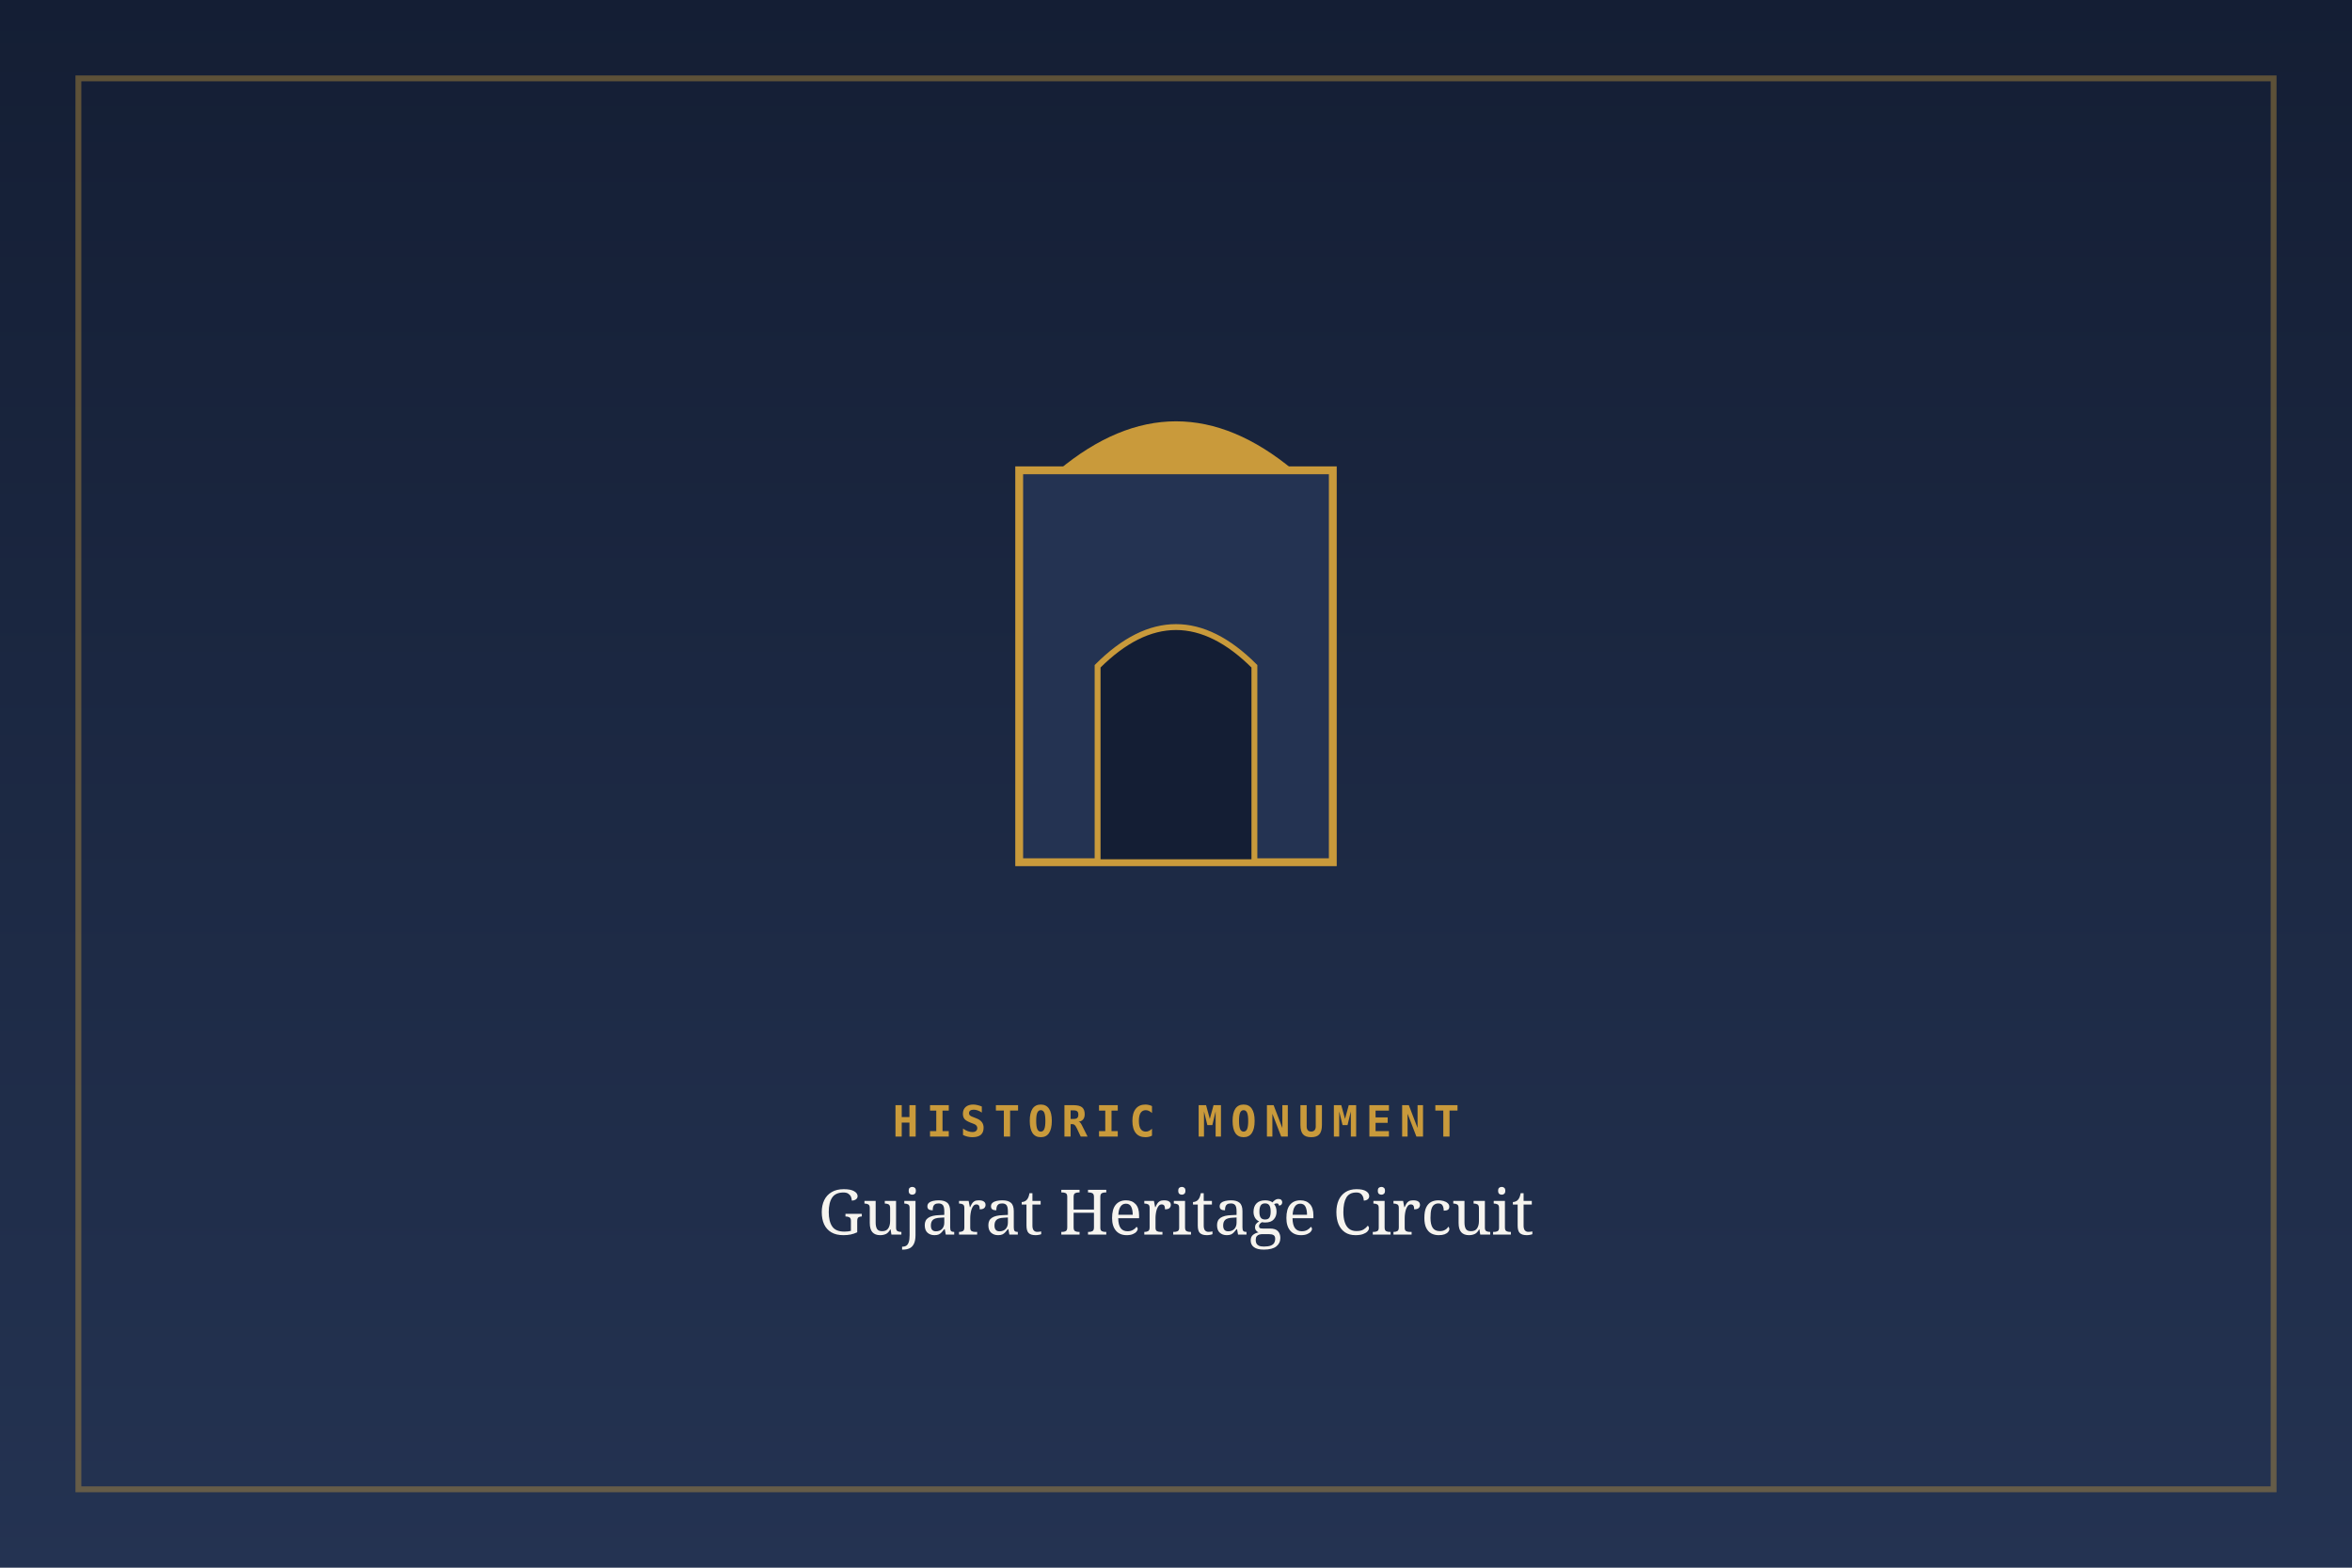
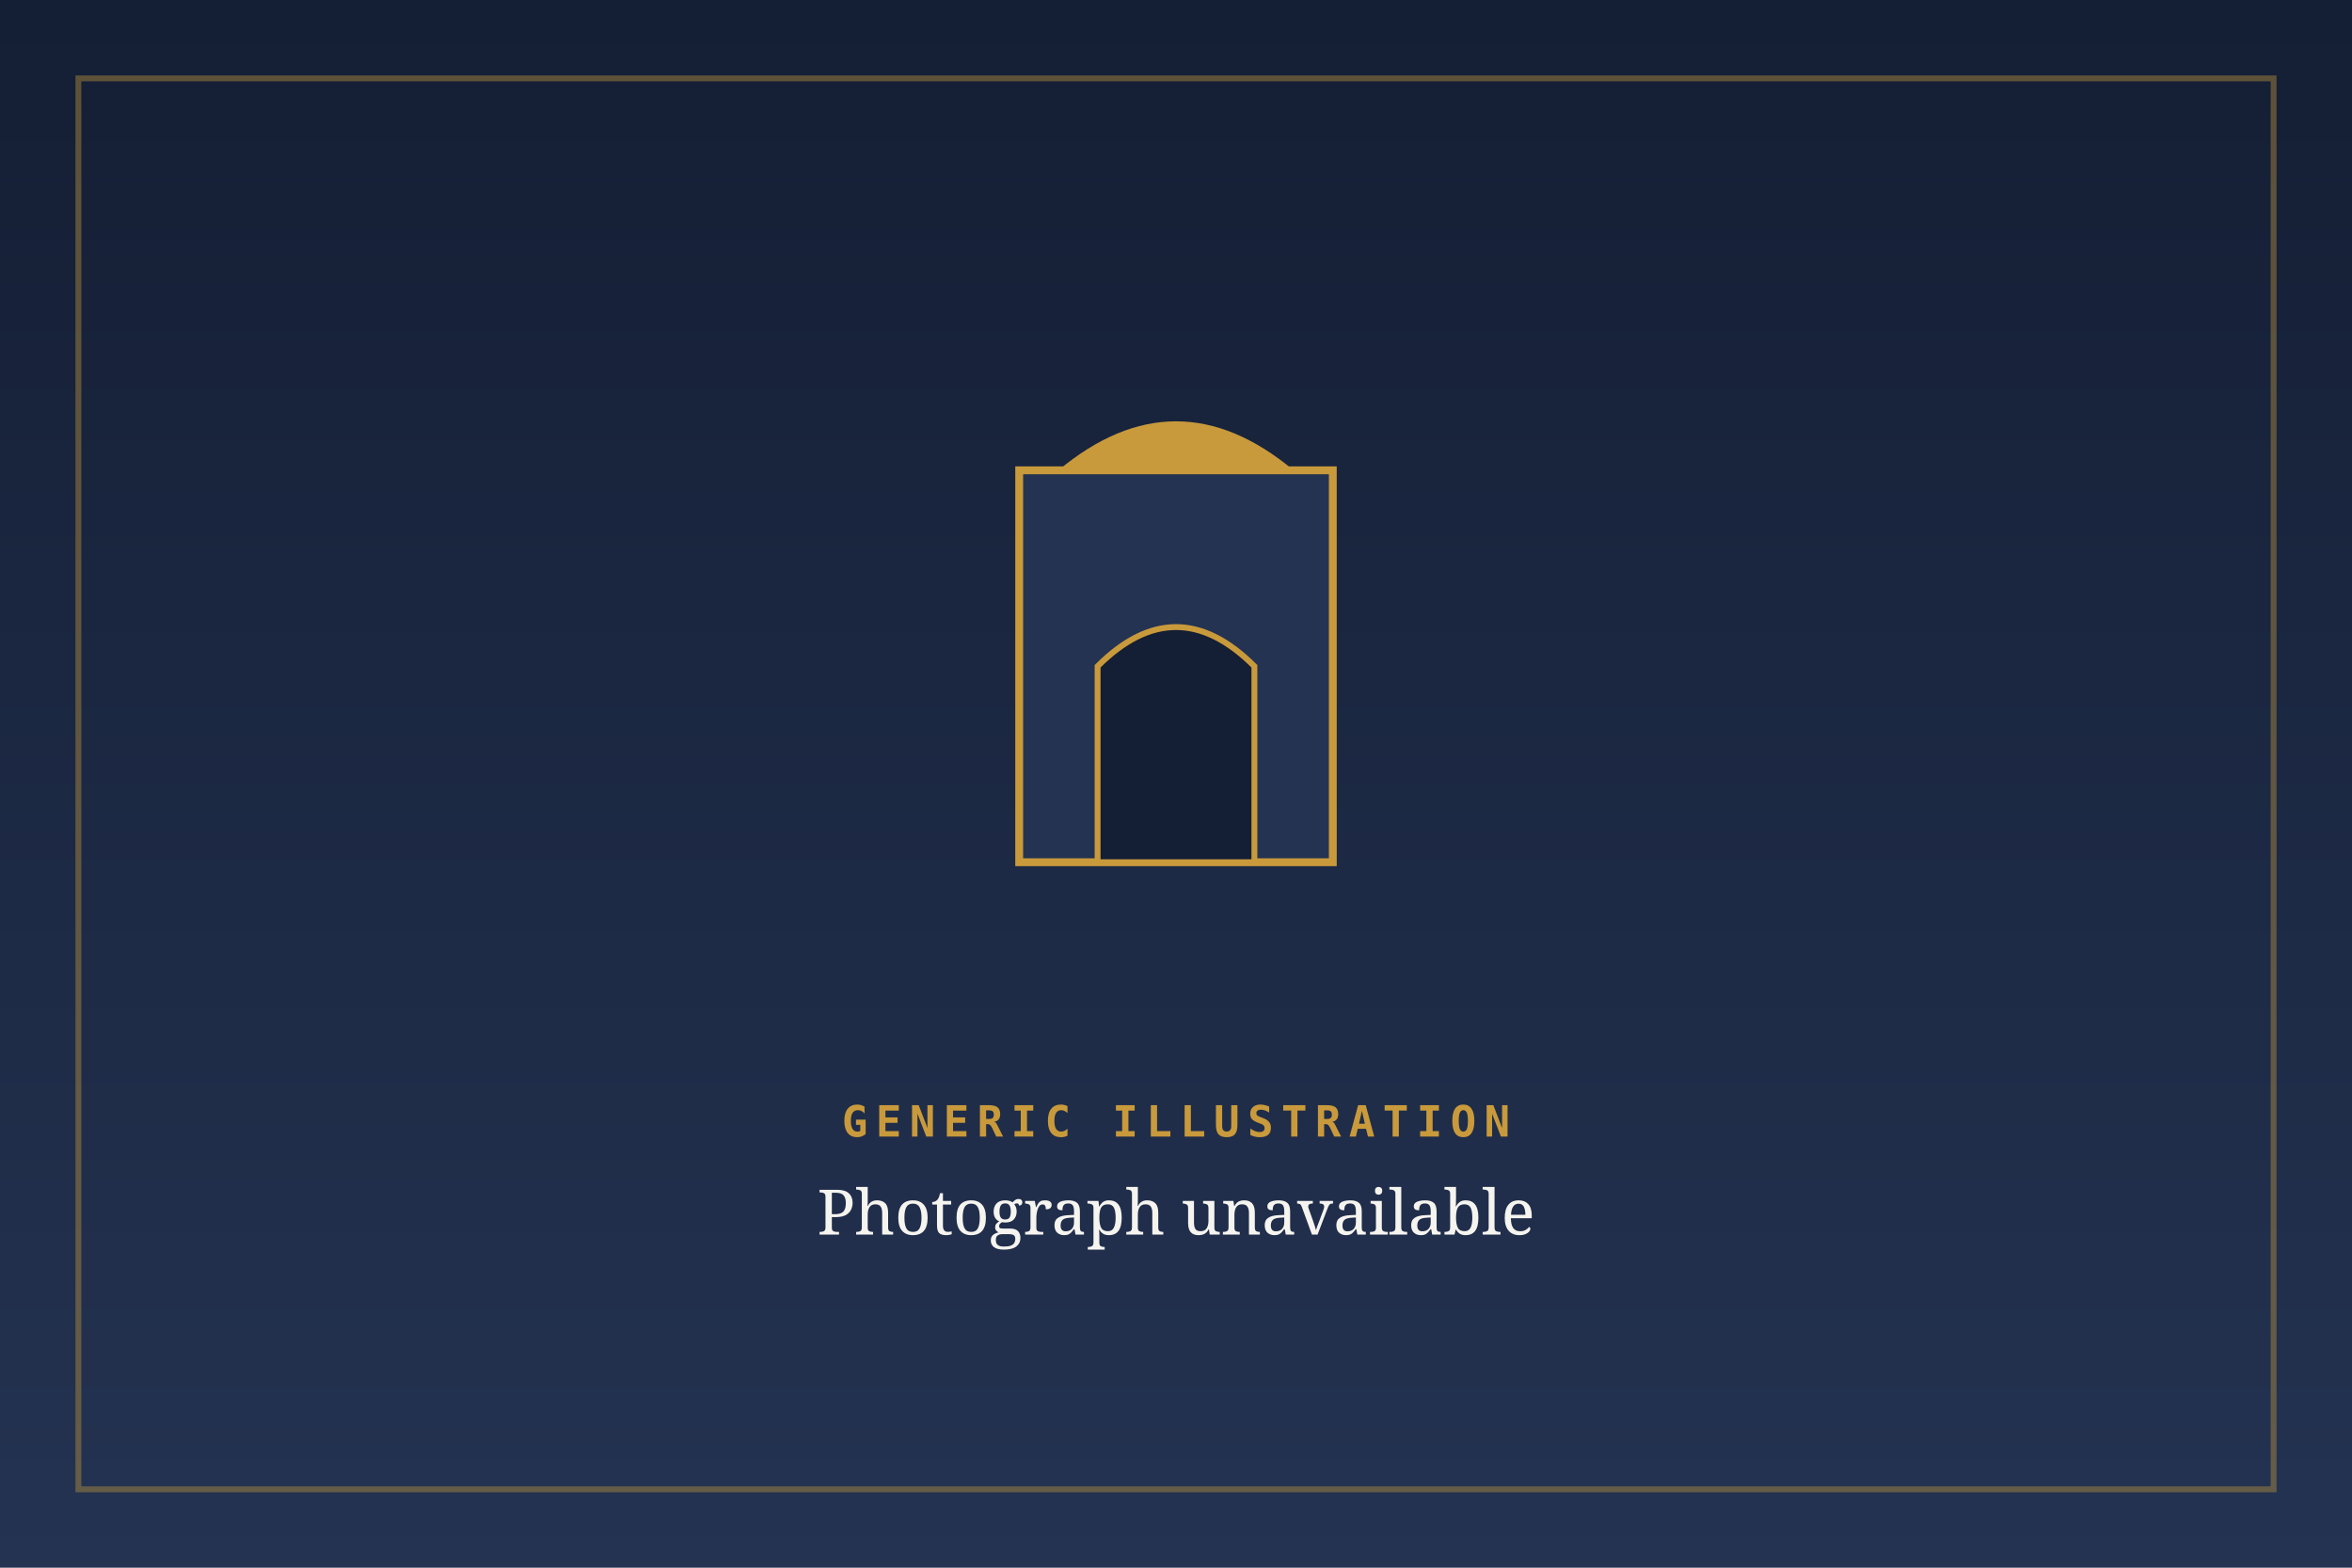
<svg xmlns="http://www.w3.org/2000/svg" viewBox="0 0 600 400" width="100%" height="100%">
  <defs>
    <linearGradient id="bgGrad" x1="0%" y1="0%" x2="0%" y2="100%">
      <stop offset="0%" stop-color="#141E34" />
      <stop offset="100%" stop-color="#243352" />
    </linearGradient>
  </defs>
  <rect width="600" height="400" fill="url(#bgGrad)" />
  <rect x="20" y="20" width="560" height="360" fill="none" stroke="#C99A3B" stroke-width="1.5" opacity="0.4" />
  <g transform="translate(300, 180)">
    <rect x="-40" y="-60" width="80" height="100" fill="#243352" stroke="#C99A3B" stroke-width="2" />
    <path d="M -30 -60 Q 0 -85 30 -60 Z" fill="#C99A3B" />
    <path d="M -20 40 L -20 -10 Q 0 -30 20 -10 L 20 40 Z" fill="#141E34" stroke="#C99A3B" stroke-width="1.5" />
  </g>
-   <text x="300" y="290" text-anchor="middle" fill="#C99A3B" font-family="'IBM Plex Mono', monospace" font-size="11" font-weight="600" letter-spacing="2">HISTORIC MONUMENT</text>
-   <text x="300" y="315" text-anchor="middle" fill="#F6F4EF" font-family="'Fraunces', serif" font-size="16" font-weight="500">Gujarat Heritage Circuit</text>
+   <text x="300" y="290" text-anchor="middle" fill="#C99A3B" font-family="'IBM Plex Mono', monospace" font-size="11" font-weight="600" letter-spacing="2">GENERIC ILLUSTRATION</text>
+   <text x="300" y="315" text-anchor="middle" fill="#F6F4EF" font-family="'Fraunces', serif" font-size="16" font-weight="500">Photograph unavailable</text>
</svg>
